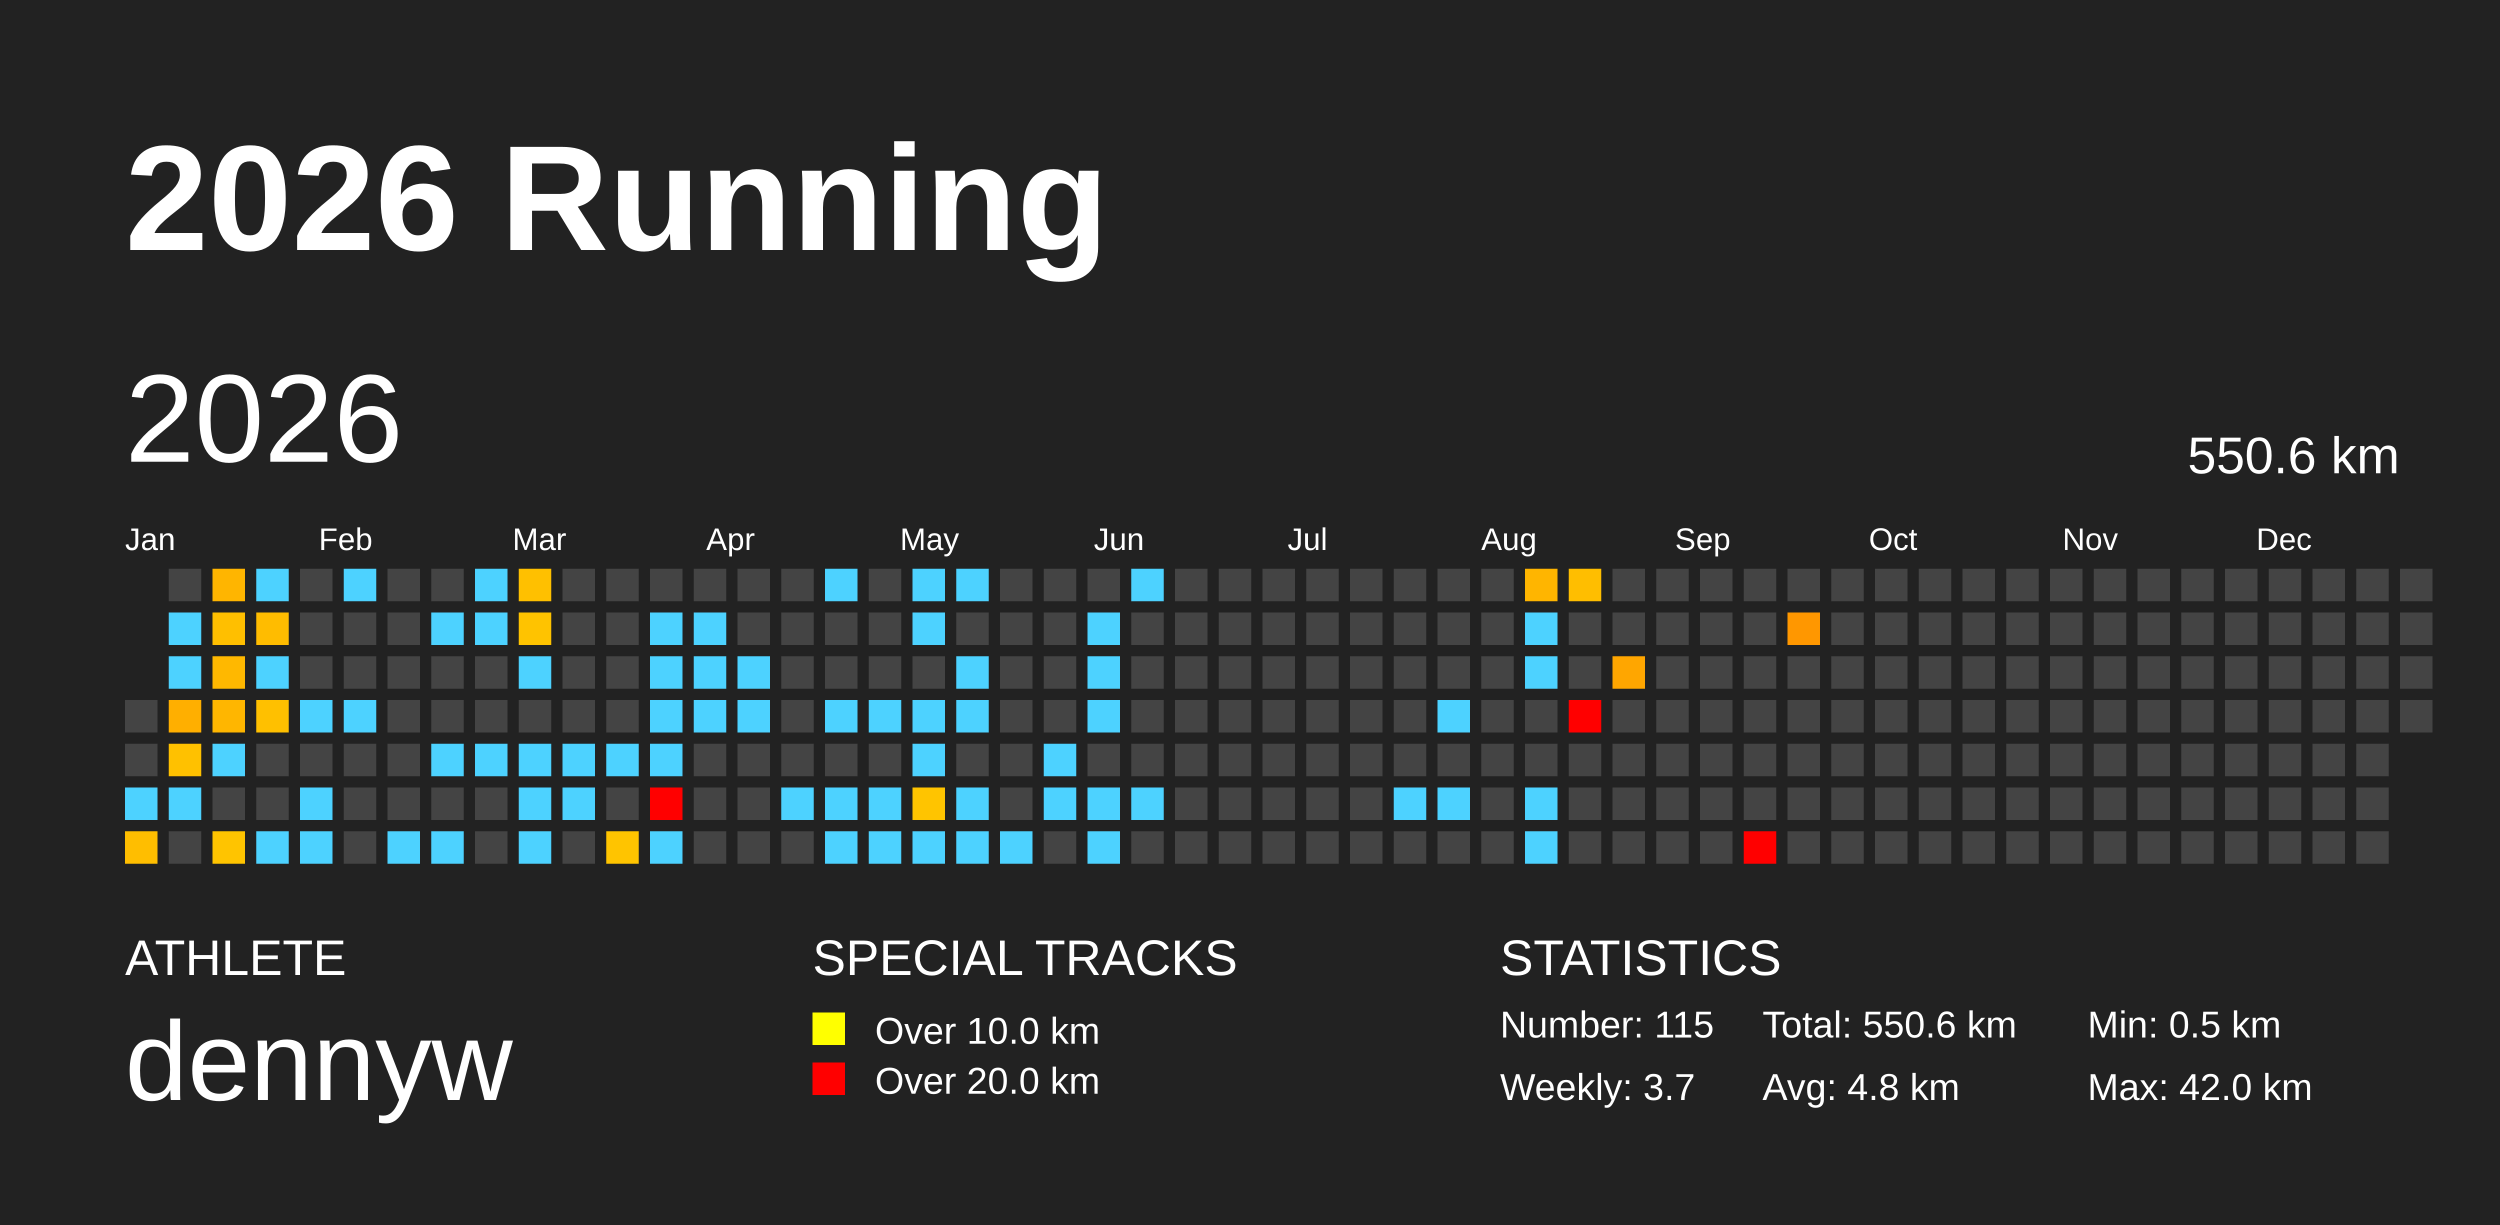
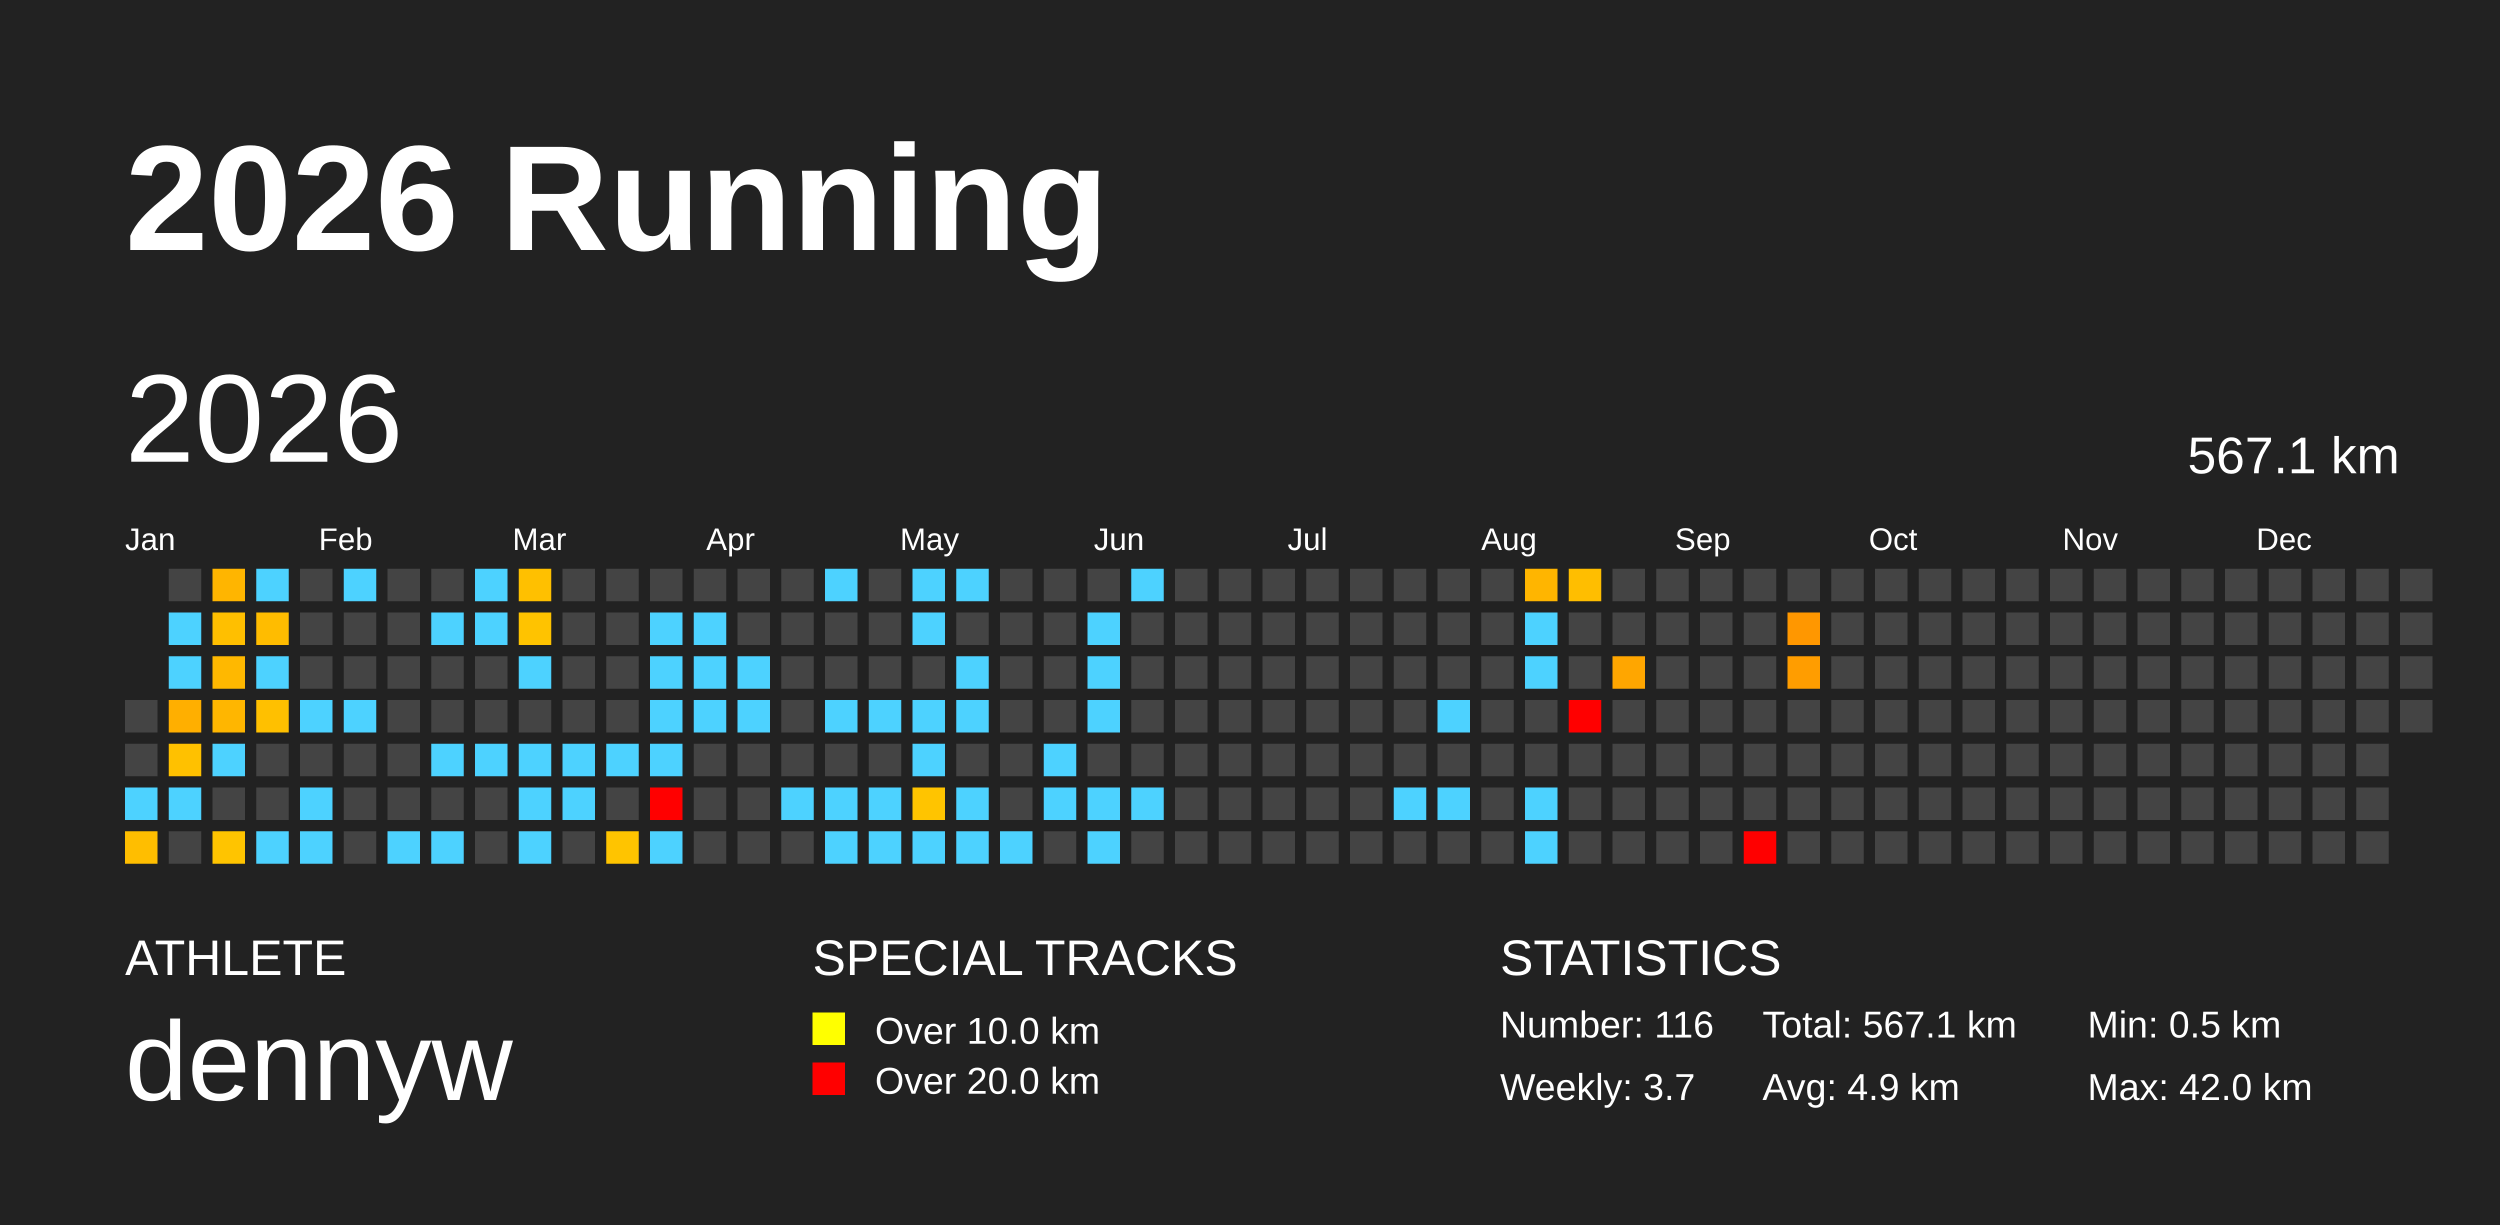
<svg xmlns="http://www.w3.org/2000/svg" baseProfile="full" height="98mm" version="1.1" viewBox="0,0,200,98" width="200mm">
  <defs />
  <rect fill="#222222" height="98" width="200" x="0" y="0" />
  <text fill="#FFFFFF" style="font-size:12px; font-family:Arial; font-weight:bold;" x="10" y="20">2026 Running</text>
  <text fill="#FFFFFF" style="font-size:4px; font-family:Arial" x="10" y="78">ATHLETE</text>
  <text fill="#FFFFFF" style="font-size:9px; font-family:Arial" x="10" y="88">dennyw</text>
  <text fill="#FFFFFF" style="font-size:4px; font-family:Arial" x="65" y="78">SPECIAL TRACKS</text>
  <rect fill="yellow" height="2.6" width="2.6" x="65" y="81" />
  <text fill="#FFFFFF" style="font-size:3px; font-family:Arial" x="70" y="83.5">Over 10.0 km</text>
  <rect fill="red" height="2.6" width="2.6" x="65" y="85" />
  <text fill="#FFFFFF" style="font-size:3px; font-family:Arial" x="70" y="87.5">Over 20.0 km</text>
  <text fill="#FFFFFF" style="font-size:4px; font-family:Arial" x="120" y="78">STATISTICS</text>
-   <text fill="#FFFFFF" style="font-size:3px; font-family:Arial" x="120" y="83">Number: 115</text>
+   <text fill="#FFFFFF" style="font-size:3px; font-family:Arial" x="120" y="83">Number: 116</text>
  <text fill="#FFFFFF" style="font-size:3px; font-family:Arial" x="120" y="88">Weekly: 3.7</text>
-   <text fill="#FFFFFF" style="font-size:3px; font-family:Arial" x="141" y="83">Total: 550.6 km</text>
-   <text fill="#FFFFFF" style="font-size:3px; font-family:Arial" x="141" y="88">Avg: 4.8 km</text>
+   <text fill="#FFFFFF" style="font-size:3px; font-family:Arial" x="141" y="83">Total: 567.1 km</text>
+   <text fill="#FFFFFF" style="font-size:3px; font-family:Arial" x="141" y="88">Avg: 4.9 km</text>
  <text fill="#FFFFFF" style="font-size:3px; font-family:Arial" x="167" y="83">Min: 0.5 km</text>
  <text fill="#FFFFFF" style="font-size:3px; font-family:Arial" x="167" y="88">Max: 42.0 km</text>
  <text dominant-baseline="hanging" fill="#FFFFFF" style="font-size:10.0px; font-family:Arial;" x="10" y="30">2026</text>
-   <text dominant-baseline="hanging" fill="#FFFFFF" style="font-size:4.125px; font-family:Arial;" x="175" y="35">550.6 km</text>
+   <text dominant-baseline="hanging" fill="#FFFFFF" style="font-size:4.125px; font-family:Arial;" x="175" y="35">567.1 km</text>
  <text fill="#FFFFFF" style="font-size:2.5px; font-family:Arial" x="10.0" y="44">Jan</text>
  <text fill="#FFFFFF" style="font-size:2.5px; font-family:Arial" x="25.5" y="44">Feb</text>
  <text fill="#FFFFFF" style="font-size:2.5px; font-family:Arial" x="41.0" y="44">Mar</text>
  <text fill="#FFFFFF" style="font-size:2.5px; font-family:Arial" x="56.5" y="44">Apr</text>
  <text fill="#FFFFFF" style="font-size:2.5px; font-family:Arial" x="72.0" y="44">May</text>
  <text fill="#FFFFFF" style="font-size:2.5px; font-family:Arial" x="87.5" y="44">Jun</text>
  <text fill="#FFFFFF" style="font-size:2.5px; font-family:Arial" x="103.0" y="44">Jul</text>
  <text fill="#FFFFFF" style="font-size:2.5px; font-family:Arial" x="118.5" y="44">Aug</text>
  <text fill="#FFFFFF" style="font-size:2.5px; font-family:Arial" x="134.0" y="44">Sep</text>
  <text fill="#FFFFFF" style="font-size:2.5px; font-family:Arial" x="149.5" y="44">Oct</text>
  <text fill="#FFFFFF" style="font-size:2.5px; font-family:Arial" x="165.0" y="44">Nov</text>
  <text fill="#FFFFFF" style="font-size:2.5px; font-family:Arial" x="180.5" y="44">Dec</text>
  <rect fill="#444444" height="2.6" width="2.6" x="10.0" y="56.0" />
  <rect fill="#444444" height="2.6" width="2.6" x="10.0" y="59.5" />
  <rect fill="#4dd2ff" height="2.6" width="2.6" x="10.0" y="63.0" />
  <rect fill="#ffbe00" height="2.6" width="2.6" x="10.0" y="66.5" />
  <rect fill="#444444" height="2.6" width="2.6" x="13.5" y="45.5" />
  <rect fill="#4dd2ff" height="2.6" width="2.6" x="13.5" y="49.0" />
  <rect fill="#4dd2ff" height="2.6" width="2.6" x="13.5" y="52.5" />
  <rect fill="#ffaf00" height="2.6" width="2.6" x="13.5" y="56.0" />
  <rect fill="#ffc100" height="2.6" width="2.6" x="13.5" y="59.5" />
  <rect fill="#4dd2ff" height="2.6" width="2.6" x="13.5" y="63.0" />
  <rect fill="#444444" height="2.6" width="2.6" x="13.5" y="66.5" />
  <rect fill="#ffb500" height="2.6" width="2.6" x="17.0" y="45.5" />
  <rect fill="#ffbf00" height="2.6" width="2.6" x="17.0" y="49.0" />
  <rect fill="#ffb800" height="2.6" width="2.6" x="17.0" y="52.5" />
  <rect fill="#ffb600" height="2.6" width="2.6" x="17.0" y="56.0" />
  <rect fill="#4dd2ff" height="2.6" width="2.6" x="17.0" y="59.5" />
  <rect fill="#444444" height="2.6" width="2.6" x="17.0" y="63.0" />
  <rect fill="#ffc400" height="2.6" width="2.6" x="17.0" y="66.5" />
  <rect fill="#4dd2ff" height="2.6" width="2.6" x="20.5" y="45.5" />
  <rect fill="#ffbc00" height="2.6" width="2.6" x="20.5" y="49.0" />
  <rect fill="#4dd2ff" height="2.6" width="2.6" x="20.5" y="52.5" />
  <rect fill="#ffc000" height="2.6" width="2.6" x="20.5" y="56.0" />
  <rect fill="#444444" height="2.6" width="2.6" x="20.5" y="59.5" />
  <rect fill="#444444" height="2.6" width="2.6" x="20.5" y="63.0" />
  <rect fill="#4dd2ff" height="2.6" width="2.6" x="20.5" y="66.5" />
  <rect fill="#444444" height="2.6" width="2.6" x="24.0" y="45.5" />
  <rect fill="#444444" height="2.6" width="2.6" x="24.0" y="49.0" />
  <rect fill="#444444" height="2.6" width="2.6" x="24.0" y="52.5" />
  <rect fill="#4dd2ff" height="2.6" width="2.6" x="24.0" y="56.0" />
  <rect fill="#444444" height="2.6" width="2.6" x="24.0" y="59.5" />
  <rect fill="#4dd2ff" height="2.6" width="2.6" x="24.0" y="63.0" />
  <rect fill="#4dd2ff" height="2.6" width="2.6" x="24.0" y="66.5" />
  <rect fill="#4dd2ff" height="2.6" width="2.6" x="27.5" y="45.5" />
  <rect fill="#444444" height="2.6" width="2.6" x="27.5" y="49.0" />
  <rect fill="#444444" height="2.6" width="2.6" x="27.5" y="52.5" />
  <rect fill="#4dd2ff" height="2.6" width="2.6" x="27.5" y="56.0" />
  <rect fill="#444444" height="2.6" width="2.6" x="27.5" y="59.5" />
  <rect fill="#444444" height="2.6" width="2.6" x="27.5" y="63.0" />
  <rect fill="#444444" height="2.6" width="2.6" x="27.5" y="66.5" />
  <rect fill="#444444" height="2.6" width="2.6" x="31.0" y="45.5" />
  <rect fill="#444444" height="2.6" width="2.6" x="31.0" y="49.0" />
  <rect fill="#444444" height="2.6" width="2.6" x="31.0" y="52.5" />
  <rect fill="#444444" height="2.6" width="2.6" x="31.0" y="56.0" />
  <rect fill="#444444" height="2.6" width="2.6" x="31.0" y="59.5" />
  <rect fill="#444444" height="2.6" width="2.6" x="31.0" y="63.0" />
  <rect fill="#4dd2ff" height="2.6" width="2.6" x="31.0" y="66.5" />
  <rect fill="#444444" height="2.6" width="2.6" x="34.5" y="45.5" />
  <rect fill="#4dd2ff" height="2.6" width="2.6" x="34.5" y="49.0" />
  <rect fill="#444444" height="2.6" width="2.6" x="34.5" y="52.5" />
  <rect fill="#444444" height="2.6" width="2.6" x="34.5" y="56.0" />
  <rect fill="#4dd2ff" height="2.6" width="2.6" x="34.5" y="59.5" />
  <rect fill="#444444" height="2.6" width="2.6" x="34.5" y="63.0" />
  <rect fill="#4dd2ff" height="2.6" width="2.6" x="34.5" y="66.5" />
  <rect fill="#4dd2ff" height="2.6" width="2.6" x="38.0" y="45.5" />
  <rect fill="#4dd2ff" height="2.6" width="2.6" x="38.0" y="49.0" />
  <rect fill="#444444" height="2.6" width="2.6" x="38.0" y="52.5" />
  <rect fill="#444444" height="2.6" width="2.6" x="38.0" y="56.0" />
  <rect fill="#4dd2ff" height="2.6" width="2.6" x="38.0" y="59.5" />
  <rect fill="#444444" height="2.6" width="2.6" x="38.0" y="63.0" />
  <rect fill="#444444" height="2.6" width="2.6" x="38.0" y="66.5" />
  <rect fill="#ffc000" height="2.6" width="2.6" x="41.5" y="45.5" />
  <rect fill="#ffc300" height="2.6" width="2.6" x="41.5" y="49.0" />
  <rect fill="#4dd2ff" height="2.6" width="2.6" x="41.5" y="52.5" />
  <rect fill="#444444" height="2.6" width="2.6" x="41.5" y="56.0" />
  <rect fill="#4dd2ff" height="2.6" width="2.6" x="41.5" y="59.5" />
  <rect fill="#4dd2ff" height="2.6" width="2.6" x="41.5" y="63.0" />
  <rect fill="#4dd2ff" height="2.6" width="2.6" x="41.5" y="66.5" />
  <rect fill="#444444" height="2.6" width="2.6" x="45.0" y="45.5" />
  <rect fill="#444444" height="2.6" width="2.6" x="45.0" y="49.0" />
  <rect fill="#444444" height="2.6" width="2.6" x="45.0" y="52.5" />
  <rect fill="#444444" height="2.6" width="2.6" x="45.0" y="56.0" />
  <rect fill="#4dd2ff" height="2.6" width="2.6" x="45.0" y="59.5" />
  <rect fill="#4dd2ff" height="2.6" width="2.6" x="45.0" y="63.0" />
  <rect fill="#444444" height="2.6" width="2.6" x="45.0" y="66.5" />
  <rect fill="#444444" height="2.6" width="2.6" x="48.5" y="45.5" />
  <rect fill="#444444" height="2.6" width="2.6" x="48.5" y="49.0" />
  <rect fill="#444444" height="2.6" width="2.6" x="48.5" y="52.5" />
  <rect fill="#444444" height="2.6" width="2.6" x="48.5" y="56.0" />
  <rect fill="#4dd2ff" height="2.6" width="2.6" x="48.5" y="59.5" />
  <rect fill="#444444" height="2.6" width="2.6" x="48.5" y="63.0" />
  <rect fill="#ffc400" height="2.6" width="2.6" x="48.5" y="66.5" />
  <rect fill="#444444" height="2.6" width="2.6" x="52.0" y="45.5" />
  <rect fill="#4dd2ff" height="2.6" width="2.6" x="52.0" y="49.0" />
  <rect fill="#4dd2ff" height="2.6" width="2.6" x="52.0" y="52.5" />
  <rect fill="#4dd2ff" height="2.6" width="2.6" x="52.0" y="56.0" />
  <rect fill="#4dd2ff" height="2.6" width="2.6" x="52.0" y="59.5" />
  <rect fill="red" height="2.6" width="2.6" x="52.0" y="63.0" />
  <rect fill="#4dd2ff" height="2.6" width="2.6" x="52.0" y="66.5" />
  <rect fill="#444444" height="2.6" width="2.6" x="55.5" y="45.5" />
  <rect fill="#4dd2ff" height="2.6" width="2.6" x="55.5" y="49.0" />
  <rect fill="#4dd2ff" height="2.6" width="2.6" x="55.5" y="52.5" />
  <rect fill="#4dd2ff" height="2.6" width="2.6" x="55.5" y="56.0" />
  <rect fill="#444444" height="2.6" width="2.6" x="55.5" y="59.5" />
  <rect fill="#444444" height="2.6" width="2.6" x="55.5" y="63.0" />
  <rect fill="#444444" height="2.6" width="2.6" x="55.5" y="66.5" />
  <rect fill="#444444" height="2.6" width="2.6" x="59.0" y="45.5" />
  <rect fill="#444444" height="2.6" width="2.6" x="59.0" y="49.0" />
  <rect fill="#4dd2ff" height="2.6" width="2.6" x="59.0" y="52.5" />
  <rect fill="#4dd2ff" height="2.6" width="2.6" x="59.0" y="56.0" />
  <rect fill="#444444" height="2.6" width="2.6" x="59.0" y="59.5" />
  <rect fill="#444444" height="2.6" width="2.6" x="59.0" y="63.0" />
  <rect fill="#444444" height="2.6" width="2.6" x="59.0" y="66.5" />
  <rect fill="#444444" height="2.6" width="2.6" x="62.5" y="45.5" />
  <rect fill="#444444" height="2.6" width="2.6" x="62.5" y="49.0" />
  <rect fill="#444444" height="2.6" width="2.6" x="62.5" y="52.5" />
  <rect fill="#444444" height="2.6" width="2.6" x="62.5" y="56.0" />
  <rect fill="#444444" height="2.6" width="2.6" x="62.5" y="59.5" />
  <rect fill="#4dd2ff" height="2.6" width="2.6" x="62.5" y="63.0" />
  <rect fill="#444444" height="2.6" width="2.6" x="62.5" y="66.5" />
  <rect fill="#4dd2ff" height="2.6" width="2.6" x="66.0" y="45.5" />
  <rect fill="#444444" height="2.6" width="2.6" x="66.0" y="49.0" />
  <rect fill="#444444" height="2.6" width="2.6" x="66.0" y="52.5" />
  <rect fill="#4dd2ff" height="2.6" width="2.6" x="66.0" y="56.0" />
  <rect fill="#444444" height="2.6" width="2.6" x="66.0" y="59.5" />
  <rect fill="#4dd2ff" height="2.6" width="2.6" x="66.0" y="63.0" />
  <rect fill="#4dd2ff" height="2.6" width="2.6" x="66.0" y="66.5" />
  <rect fill="#444444" height="2.6" width="2.6" x="69.5" y="45.5" />
  <rect fill="#444444" height="2.6" width="2.6" x="69.5" y="49.0" />
  <rect fill="#444444" height="2.6" width="2.6" x="69.5" y="52.5" />
  <rect fill="#4dd2ff" height="2.6" width="2.6" x="69.5" y="56.0" />
  <rect fill="#444444" height="2.6" width="2.6" x="69.5" y="59.5" />
  <rect fill="#4dd2ff" height="2.6" width="2.6" x="69.5" y="63.0" />
  <rect fill="#4dd2ff" height="2.6" width="2.6" x="69.5" y="66.5" />
  <rect fill="#4dd2ff" height="2.6" width="2.6" x="73.0" y="45.5" />
  <rect fill="#4dd2ff" height="2.6" width="2.6" x="73.0" y="49.0" />
  <rect fill="#444444" height="2.6" width="2.6" x="73.0" y="52.5" />
  <rect fill="#4dd2ff" height="2.6" width="2.6" x="73.0" y="56.0" />
  <rect fill="#4dd2ff" height="2.6" width="2.6" x="73.0" y="59.5" />
  <rect fill="#ffc400" height="2.6" width="2.6" x="73.0" y="63.0" />
  <rect fill="#4dd2ff" height="2.6" width="2.6" x="73.0" y="66.5" />
  <rect fill="#4dd2ff" height="2.6" width="2.6" x="76.5" y="45.5" />
  <rect fill="#444444" height="2.6" width="2.6" x="76.5" y="49.0" />
  <rect fill="#4dd2ff" height="2.6" width="2.6" x="76.5" y="52.5" />
  <rect fill="#4dd2ff" height="2.6" width="2.6" x="76.5" y="56.0" />
  <rect fill="#444444" height="2.6" width="2.6" x="76.5" y="59.5" />
  <rect fill="#4dd2ff" height="2.6" width="2.6" x="76.5" y="63.0" />
  <rect fill="#4dd2ff" height="2.6" width="2.6" x="76.5" y="66.5" />
  <rect fill="#444444" height="2.6" width="2.6" x="80.0" y="45.5" />
  <rect fill="#444444" height="2.6" width="2.6" x="80.0" y="49.0" />
  <rect fill="#444444" height="2.6" width="2.6" x="80.0" y="52.5" />
  <rect fill="#444444" height="2.6" width="2.6" x="80.0" y="56.0" />
  <rect fill="#444444" height="2.6" width="2.6" x="80.0" y="59.5" />
  <rect fill="#444444" height="2.6" width="2.6" x="80.0" y="63.0" />
  <rect fill="#4dd2ff" height="2.6" width="2.6" x="80.0" y="66.5" />
  <rect fill="#444444" height="2.6" width="2.6" x="83.5" y="45.5" />
  <rect fill="#444444" height="2.6" width="2.6" x="83.5" y="49.0" />
  <rect fill="#444444" height="2.6" width="2.6" x="83.5" y="52.5" />
  <rect fill="#444444" height="2.6" width="2.6" x="83.5" y="56.0" />
  <rect fill="#4dd2ff" height="2.6" width="2.6" x="83.5" y="59.5" />
  <rect fill="#4dd2ff" height="2.6" width="2.6" x="83.5" y="63.0" />
  <rect fill="#444444" height="2.6" width="2.6" x="83.5" y="66.5" />
  <rect fill="#444444" height="2.6" width="2.6" x="87.0" y="45.5" />
  <rect fill="#4dd2ff" height="2.6" width="2.6" x="87.0" y="49.0" />
  <rect fill="#4dd2ff" height="2.6" width="2.6" x="87.0" y="52.5" />
  <rect fill="#4dd2ff" height="2.6" width="2.6" x="87.0" y="56.0" />
  <rect fill="#444444" height="2.6" width="2.6" x="87.0" y="59.5" />
  <rect fill="#4dd2ff" height="2.6" width="2.6" x="87.0" y="63.0" />
  <rect fill="#4dd2ff" height="2.6" width="2.6" x="87.0" y="66.5" />
  <rect fill="#4dd2ff" height="2.6" width="2.6" x="90.5" y="45.5" />
  <rect fill="#444444" height="2.6" width="2.6" x="90.5" y="49.0" />
  <rect fill="#444444" height="2.6" width="2.6" x="90.5" y="52.5" />
  <rect fill="#444444" height="2.6" width="2.6" x="90.5" y="56.0" />
  <rect fill="#444444" height="2.6" width="2.6" x="90.5" y="59.5" />
  <rect fill="#4dd2ff" height="2.6" width="2.6" x="90.5" y="63.0" />
  <rect fill="#444444" height="2.6" width="2.6" x="90.5" y="66.5" />
  <rect fill="#444444" height="2.6" width="2.6" x="94.0" y="45.5" />
  <rect fill="#444444" height="2.6" width="2.6" x="94.0" y="49.0" />
  <rect fill="#444444" height="2.6" width="2.6" x="94.0" y="52.5" />
  <rect fill="#444444" height="2.6" width="2.6" x="94.0" y="56.0" />
  <rect fill="#444444" height="2.6" width="2.6" x="94.0" y="59.5" />
  <rect fill="#444444" height="2.6" width="2.6" x="94.0" y="63.0" />
  <rect fill="#444444" height="2.6" width="2.6" x="94.0" y="66.5" />
  <rect fill="#444444" height="2.6" width="2.6" x="97.5" y="45.5" />
  <rect fill="#444444" height="2.6" width="2.6" x="97.5" y="49.0" />
  <rect fill="#444444" height="2.6" width="2.6" x="97.5" y="52.5" />
  <rect fill="#444444" height="2.6" width="2.6" x="97.5" y="56.0" />
  <rect fill="#444444" height="2.6" width="2.6" x="97.5" y="59.5" />
  <rect fill="#444444" height="2.6" width="2.6" x="97.5" y="63.0" />
  <rect fill="#444444" height="2.6" width="2.6" x="97.5" y="66.5" />
  <rect fill="#444444" height="2.6" width="2.6" x="101.0" y="45.5" />
  <rect fill="#444444" height="2.6" width="2.6" x="101.0" y="49.0" />
  <rect fill="#444444" height="2.6" width="2.6" x="101.0" y="52.5" />
  <rect fill="#444444" height="2.6" width="2.6" x="101.0" y="56.0" />
  <rect fill="#444444" height="2.6" width="2.6" x="101.0" y="59.5" />
  <rect fill="#444444" height="2.6" width="2.6" x="101.0" y="63.0" />
  <rect fill="#444444" height="2.6" width="2.6" x="101.0" y="66.5" />
  <rect fill="#444444" height="2.6" width="2.6" x="104.5" y="45.5" />
  <rect fill="#444444" height="2.6" width="2.6" x="104.5" y="49.0" />
  <rect fill="#444444" height="2.6" width="2.6" x="104.5" y="52.5" />
  <rect fill="#444444" height="2.6" width="2.6" x="104.5" y="56.0" />
  <rect fill="#444444" height="2.6" width="2.6" x="104.5" y="59.5" />
  <rect fill="#444444" height="2.6" width="2.6" x="104.5" y="63.0" />
  <rect fill="#444444" height="2.6" width="2.6" x="104.5" y="66.5" />
  <rect fill="#444444" height="2.6" width="2.6" x="108.0" y="45.5" />
  <rect fill="#444444" height="2.6" width="2.6" x="108.0" y="49.0" />
  <rect fill="#444444" height="2.6" width="2.6" x="108.0" y="52.5" />
  <rect fill="#444444" height="2.6" width="2.6" x="108.0" y="56.0" />
  <rect fill="#444444" height="2.6" width="2.6" x="108.0" y="59.5" />
  <rect fill="#444444" height="2.6" width="2.6" x="108.0" y="63.0" />
  <rect fill="#444444" height="2.6" width="2.6" x="108.0" y="66.5" />
  <rect fill="#444444" height="2.6" width="2.6" x="111.5" y="45.5" />
  <rect fill="#444444" height="2.6" width="2.6" x="111.5" y="49.0" />
  <rect fill="#444444" height="2.6" width="2.6" x="111.5" y="52.5" />
  <rect fill="#444444" height="2.6" width="2.6" x="111.5" y="56.0" />
  <rect fill="#444444" height="2.6" width="2.6" x="111.5" y="59.5" />
  <rect fill="#4dd2ff" height="2.6" width="2.6" x="111.5" y="63.0" />
  <rect fill="#444444" height="2.6" width="2.6" x="111.5" y="66.5" />
  <rect fill="#444444" height="2.6" width="2.6" x="115.0" y="45.5" />
  <rect fill="#444444" height="2.6" width="2.6" x="115.0" y="49.0" />
  <rect fill="#444444" height="2.6" width="2.6" x="115.0" y="52.5" />
  <rect fill="#4dd2ff" height="2.6" width="2.6" x="115.0" y="56.0" />
  <rect fill="#444444" height="2.6" width="2.6" x="115.0" y="59.5" />
  <rect fill="#4dd2ff" height="2.6" width="2.6" x="115.0" y="63.0" />
  <rect fill="#444444" height="2.6" width="2.6" x="115.0" y="66.5" />
  <rect fill="#444444" height="2.6" width="2.6" x="118.5" y="45.5" />
  <rect fill="#444444" height="2.6" width="2.6" x="118.5" y="49.0" />
  <rect fill="#444444" height="2.6" width="2.6" x="118.5" y="52.5" />
  <rect fill="#444444" height="2.6" width="2.6" x="118.5" y="56.0" />
  <rect fill="#444444" height="2.6" width="2.6" x="118.5" y="59.5" />
  <rect fill="#444444" height="2.6" width="2.6" x="118.5" y="63.0" />
  <rect fill="#444444" height="2.6" width="2.6" x="118.5" y="66.5" />
  <rect fill="#ffb500" height="2.6" width="2.6" x="122.0" y="45.5" />
  <rect fill="#4dd2ff" height="2.6" width="2.6" x="122.0" y="49.0" />
  <rect fill="#4dd2ff" height="2.6" width="2.6" x="122.0" y="52.5" />
  <rect fill="#444444" height="2.6" width="2.6" x="122.0" y="56.0" />
  <rect fill="#444444" height="2.6" width="2.6" x="122.0" y="59.5" />
  <rect fill="#4dd2ff" height="2.6" width="2.6" x="122.0" y="63.0" />
  <rect fill="#4dd2ff" height="2.6" width="2.6" x="122.0" y="66.5" />
  <rect fill="#ffbe00" height="2.6" width="2.6" x="125.5" y="45.5" />
  <rect fill="#444444" height="2.6" width="2.6" x="125.5" y="49.0" />
  <rect fill="#444444" height="2.6" width="2.6" x="125.5" y="52.5" />
  <rect fill="red" height="2.6" width="2.6" x="125.5" y="56.0" />
  <rect fill="#444444" height="2.6" width="2.6" x="125.5" y="59.5" />
  <rect fill="#444444" height="2.6" width="2.6" x="125.5" y="63.0" />
  <rect fill="#444444" height="2.6" width="2.6" x="125.5" y="66.5" />
  <rect fill="#444444" height="2.6" width="2.6" x="129.0" y="45.5" />
  <rect fill="#444444" height="2.6" width="2.6" x="129.0" y="49.0" />
  <rect fill="#ffa600" height="2.6" width="2.6" x="129.0" y="52.5" />
  <rect fill="#444444" height="2.6" width="2.6" x="129.0" y="56.0" />
  <rect fill="#444444" height="2.6" width="2.6" x="129.0" y="59.5" />
  <rect fill="#444444" height="2.6" width="2.6" x="129.0" y="63.0" />
  <rect fill="#444444" height="2.6" width="2.6" x="129.0" y="66.5" />
  <rect fill="#444444" height="2.6" width="2.6" x="132.5" y="45.5" />
  <rect fill="#444444" height="2.6" width="2.6" x="132.5" y="49.0" />
  <rect fill="#444444" height="2.6" width="2.6" x="132.5" y="52.5" />
  <rect fill="#444444" height="2.6" width="2.6" x="132.5" y="56.0" />
  <rect fill="#444444" height="2.6" width="2.6" x="132.5" y="59.5" />
  <rect fill="#444444" height="2.6" width="2.6" x="132.5" y="63.0" />
  <rect fill="#444444" height="2.6" width="2.6" x="132.5" y="66.5" />
  <rect fill="#444444" height="2.6" width="2.6" x="136.0" y="45.5" />
  <rect fill="#444444" height="2.6" width="2.6" x="136.0" y="49.0" />
  <rect fill="#444444" height="2.6" width="2.6" x="136.0" y="52.5" />
  <rect fill="#444444" height="2.6" width="2.6" x="136.0" y="56.0" />
  <rect fill="#444444" height="2.6" width="2.6" x="136.0" y="59.5" />
  <rect fill="#444444" height="2.6" width="2.6" x="136.0" y="63.0" />
  <rect fill="#444444" height="2.6" width="2.6" x="136.0" y="66.5" />
  <rect fill="#444444" height="2.6" width="2.6" x="139.5" y="45.5" />
  <rect fill="#444444" height="2.6" width="2.6" x="139.5" y="49.0" />
  <rect fill="#444444" height="2.6" width="2.6" x="139.5" y="52.5" />
  <rect fill="#444444" height="2.6" width="2.6" x="139.5" y="56.0" />
  <rect fill="#444444" height="2.6" width="2.6" x="139.5" y="59.5" />
  <rect fill="#444444" height="2.6" width="2.6" x="139.5" y="63.0" />
  <rect fill="red" height="2.6" width="2.6" x="139.5" y="66.5" />
  <rect fill="#444444" height="2.6" width="2.6" x="143.0" y="45.5" />
  <rect fill="#ff9700" height="2.6" width="2.6" x="143.0" y="49.0" />
-   <rect fill="#444444" height="2.6" width="2.6" x="143.0" y="52.5" />
+   <rect fill="#ff9d00" height="2.6" width="2.6" x="143.0" y="52.5" />
  <rect fill="#444444" height="2.6" width="2.6" x="143.0" y="56.0" />
  <rect fill="#444444" height="2.6" width="2.6" x="143.0" y="59.5" />
  <rect fill="#444444" height="2.6" width="2.6" x="143.0" y="63.0" />
  <rect fill="#444444" height="2.6" width="2.6" x="143.0" y="66.5" />
  <rect fill="#444444" height="2.6" width="2.6" x="146.5" y="45.5" />
  <rect fill="#444444" height="2.6" width="2.6" x="146.5" y="49.0" />
  <rect fill="#444444" height="2.6" width="2.6" x="146.5" y="52.5" />
  <rect fill="#444444" height="2.6" width="2.6" x="146.5" y="56.0" />
  <rect fill="#444444" height="2.6" width="2.6" x="146.5" y="59.5" />
  <rect fill="#444444" height="2.6" width="2.6" x="146.5" y="63.0" />
  <rect fill="#444444" height="2.6" width="2.6" x="146.5" y="66.5" />
  <rect fill="#444444" height="2.6" width="2.6" x="150.0" y="45.5" />
  <rect fill="#444444" height="2.6" width="2.6" x="150.0" y="49.0" />
  <rect fill="#444444" height="2.6" width="2.6" x="150.0" y="52.5" />
  <rect fill="#444444" height="2.6" width="2.6" x="150.0" y="56.0" />
  <rect fill="#444444" height="2.6" width="2.6" x="150.0" y="59.5" />
  <rect fill="#444444" height="2.6" width="2.6" x="150.0" y="63.0" />
  <rect fill="#444444" height="2.6" width="2.6" x="150.0" y="66.5" />
  <rect fill="#444444" height="2.6" width="2.6" x="153.5" y="45.5" />
  <rect fill="#444444" height="2.6" width="2.6" x="153.5" y="49.0" />
  <rect fill="#444444" height="2.6" width="2.6" x="153.5" y="52.5" />
  <rect fill="#444444" height="2.6" width="2.6" x="153.5" y="56.0" />
  <rect fill="#444444" height="2.6" width="2.6" x="153.5" y="59.5" />
  <rect fill="#444444" height="2.6" width="2.6" x="153.5" y="63.0" />
  <rect fill="#444444" height="2.6" width="2.6" x="153.5" y="66.5" />
  <rect fill="#444444" height="2.6" width="2.6" x="157.0" y="45.5" />
  <rect fill="#444444" height="2.6" width="2.6" x="157.0" y="49.0" />
  <rect fill="#444444" height="2.6" width="2.6" x="157.0" y="52.5" />
  <rect fill="#444444" height="2.6" width="2.6" x="157.0" y="56.0" />
  <rect fill="#444444" height="2.6" width="2.6" x="157.0" y="59.5" />
  <rect fill="#444444" height="2.6" width="2.6" x="157.0" y="63.0" />
  <rect fill="#444444" height="2.6" width="2.6" x="157.0" y="66.5" />
  <rect fill="#444444" height="2.6" width="2.6" x="160.5" y="45.5" />
  <rect fill="#444444" height="2.6" width="2.6" x="160.5" y="49.0" />
  <rect fill="#444444" height="2.6" width="2.6" x="160.5" y="52.5" />
  <rect fill="#444444" height="2.6" width="2.6" x="160.5" y="56.0" />
  <rect fill="#444444" height="2.6" width="2.6" x="160.5" y="59.5" />
  <rect fill="#444444" height="2.6" width="2.6" x="160.5" y="63.0" />
  <rect fill="#444444" height="2.6" width="2.6" x="160.5" y="66.5" />
  <rect fill="#444444" height="2.6" width="2.6" x="164.0" y="45.5" />
  <rect fill="#444444" height="2.6" width="2.6" x="164.0" y="49.0" />
  <rect fill="#444444" height="2.6" width="2.6" x="164.0" y="52.5" />
  <rect fill="#444444" height="2.6" width="2.6" x="164.0" y="56.0" />
  <rect fill="#444444" height="2.6" width="2.6" x="164.0" y="59.5" />
  <rect fill="#444444" height="2.6" width="2.6" x="164.0" y="63.0" />
  <rect fill="#444444" height="2.6" width="2.6" x="164.0" y="66.5" />
  <rect fill="#444444" height="2.6" width="2.6" x="167.5" y="45.5" />
  <rect fill="#444444" height="2.6" width="2.6" x="167.5" y="49.0" />
  <rect fill="#444444" height="2.6" width="2.6" x="167.5" y="52.5" />
  <rect fill="#444444" height="2.6" width="2.6" x="167.5" y="56.0" />
  <rect fill="#444444" height="2.6" width="2.6" x="167.5" y="59.5" />
  <rect fill="#444444" height="2.6" width="2.6" x="167.5" y="63.0" />
  <rect fill="#444444" height="2.6" width="2.6" x="167.5" y="66.5" />
  <rect fill="#444444" height="2.6" width="2.6" x="171.0" y="45.5" />
  <rect fill="#444444" height="2.6" width="2.6" x="171.0" y="49.0" />
  <rect fill="#444444" height="2.6" width="2.6" x="171.0" y="52.5" />
  <rect fill="#444444" height="2.6" width="2.6" x="171.0" y="56.0" />
  <rect fill="#444444" height="2.6" width="2.6" x="171.0" y="59.5" />
  <rect fill="#444444" height="2.6" width="2.6" x="171.0" y="63.0" />
  <rect fill="#444444" height="2.6" width="2.6" x="171.0" y="66.5" />
  <rect fill="#444444" height="2.6" width="2.6" x="174.5" y="45.5" />
  <rect fill="#444444" height="2.6" width="2.6" x="174.5" y="49.0" />
  <rect fill="#444444" height="2.6" width="2.6" x="174.5" y="52.5" />
  <rect fill="#444444" height="2.6" width="2.6" x="174.5" y="56.0" />
  <rect fill="#444444" height="2.6" width="2.6" x="174.5" y="59.5" />
  <rect fill="#444444" height="2.6" width="2.6" x="174.5" y="63.0" />
  <rect fill="#444444" height="2.6" width="2.6" x="174.5" y="66.5" />
  <rect fill="#444444" height="2.6" width="2.6" x="178.0" y="45.5" />
  <rect fill="#444444" height="2.6" width="2.6" x="178.0" y="49.0" />
  <rect fill="#444444" height="2.6" width="2.6" x="178.0" y="52.5" />
  <rect fill="#444444" height="2.6" width="2.6" x="178.0" y="56.0" />
  <rect fill="#444444" height="2.6" width="2.6" x="178.0" y="59.5" />
  <rect fill="#444444" height="2.6" width="2.6" x="178.0" y="63.0" />
  <rect fill="#444444" height="2.6" width="2.6" x="178.0" y="66.5" />
  <rect fill="#444444" height="2.6" width="2.6" x="181.5" y="45.5" />
  <rect fill="#444444" height="2.6" width="2.6" x="181.5" y="49.0" />
  <rect fill="#444444" height="2.6" width="2.6" x="181.5" y="52.5" />
  <rect fill="#444444" height="2.6" width="2.6" x="181.5" y="56.0" />
  <rect fill="#444444" height="2.6" width="2.6" x="181.5" y="59.5" />
  <rect fill="#444444" height="2.6" width="2.6" x="181.5" y="63.0" />
  <rect fill="#444444" height="2.6" width="2.6" x="181.5" y="66.5" />
  <rect fill="#444444" height="2.6" width="2.6" x="185.0" y="45.5" />
  <rect fill="#444444" height="2.6" width="2.6" x="185.0" y="49.0" />
  <rect fill="#444444" height="2.6" width="2.6" x="185.0" y="52.5" />
  <rect fill="#444444" height="2.6" width="2.6" x="185.0" y="56.0" />
  <rect fill="#444444" height="2.6" width="2.6" x="185.0" y="59.5" />
  <rect fill="#444444" height="2.6" width="2.6" x="185.0" y="63.0" />
  <rect fill="#444444" height="2.6" width="2.6" x="185.0" y="66.5" />
  <rect fill="#444444" height="2.6" width="2.6" x="188.5" y="45.5" />
  <rect fill="#444444" height="2.6" width="2.6" x="188.5" y="49.0" />
  <rect fill="#444444" height="2.6" width="2.6" x="188.5" y="52.5" />
  <rect fill="#444444" height="2.6" width="2.6" x="188.5" y="56.0" />
  <rect fill="#444444" height="2.6" width="2.6" x="188.5" y="59.5" />
  <rect fill="#444444" height="2.6" width="2.6" x="188.5" y="63.0" />
  <rect fill="#444444" height="2.6" width="2.6" x="188.5" y="66.5" />
  <rect fill="#444444" height="2.6" width="2.6" x="192.0" y="45.5" />
  <rect fill="#444444" height="2.6" width="2.6" x="192.0" y="49.0" />
  <rect fill="#444444" height="2.6" width="2.6" x="192.0" y="52.5" />
  <rect fill="#444444" height="2.6" width="2.6" x="192.0" y="56.0" />
</svg>
